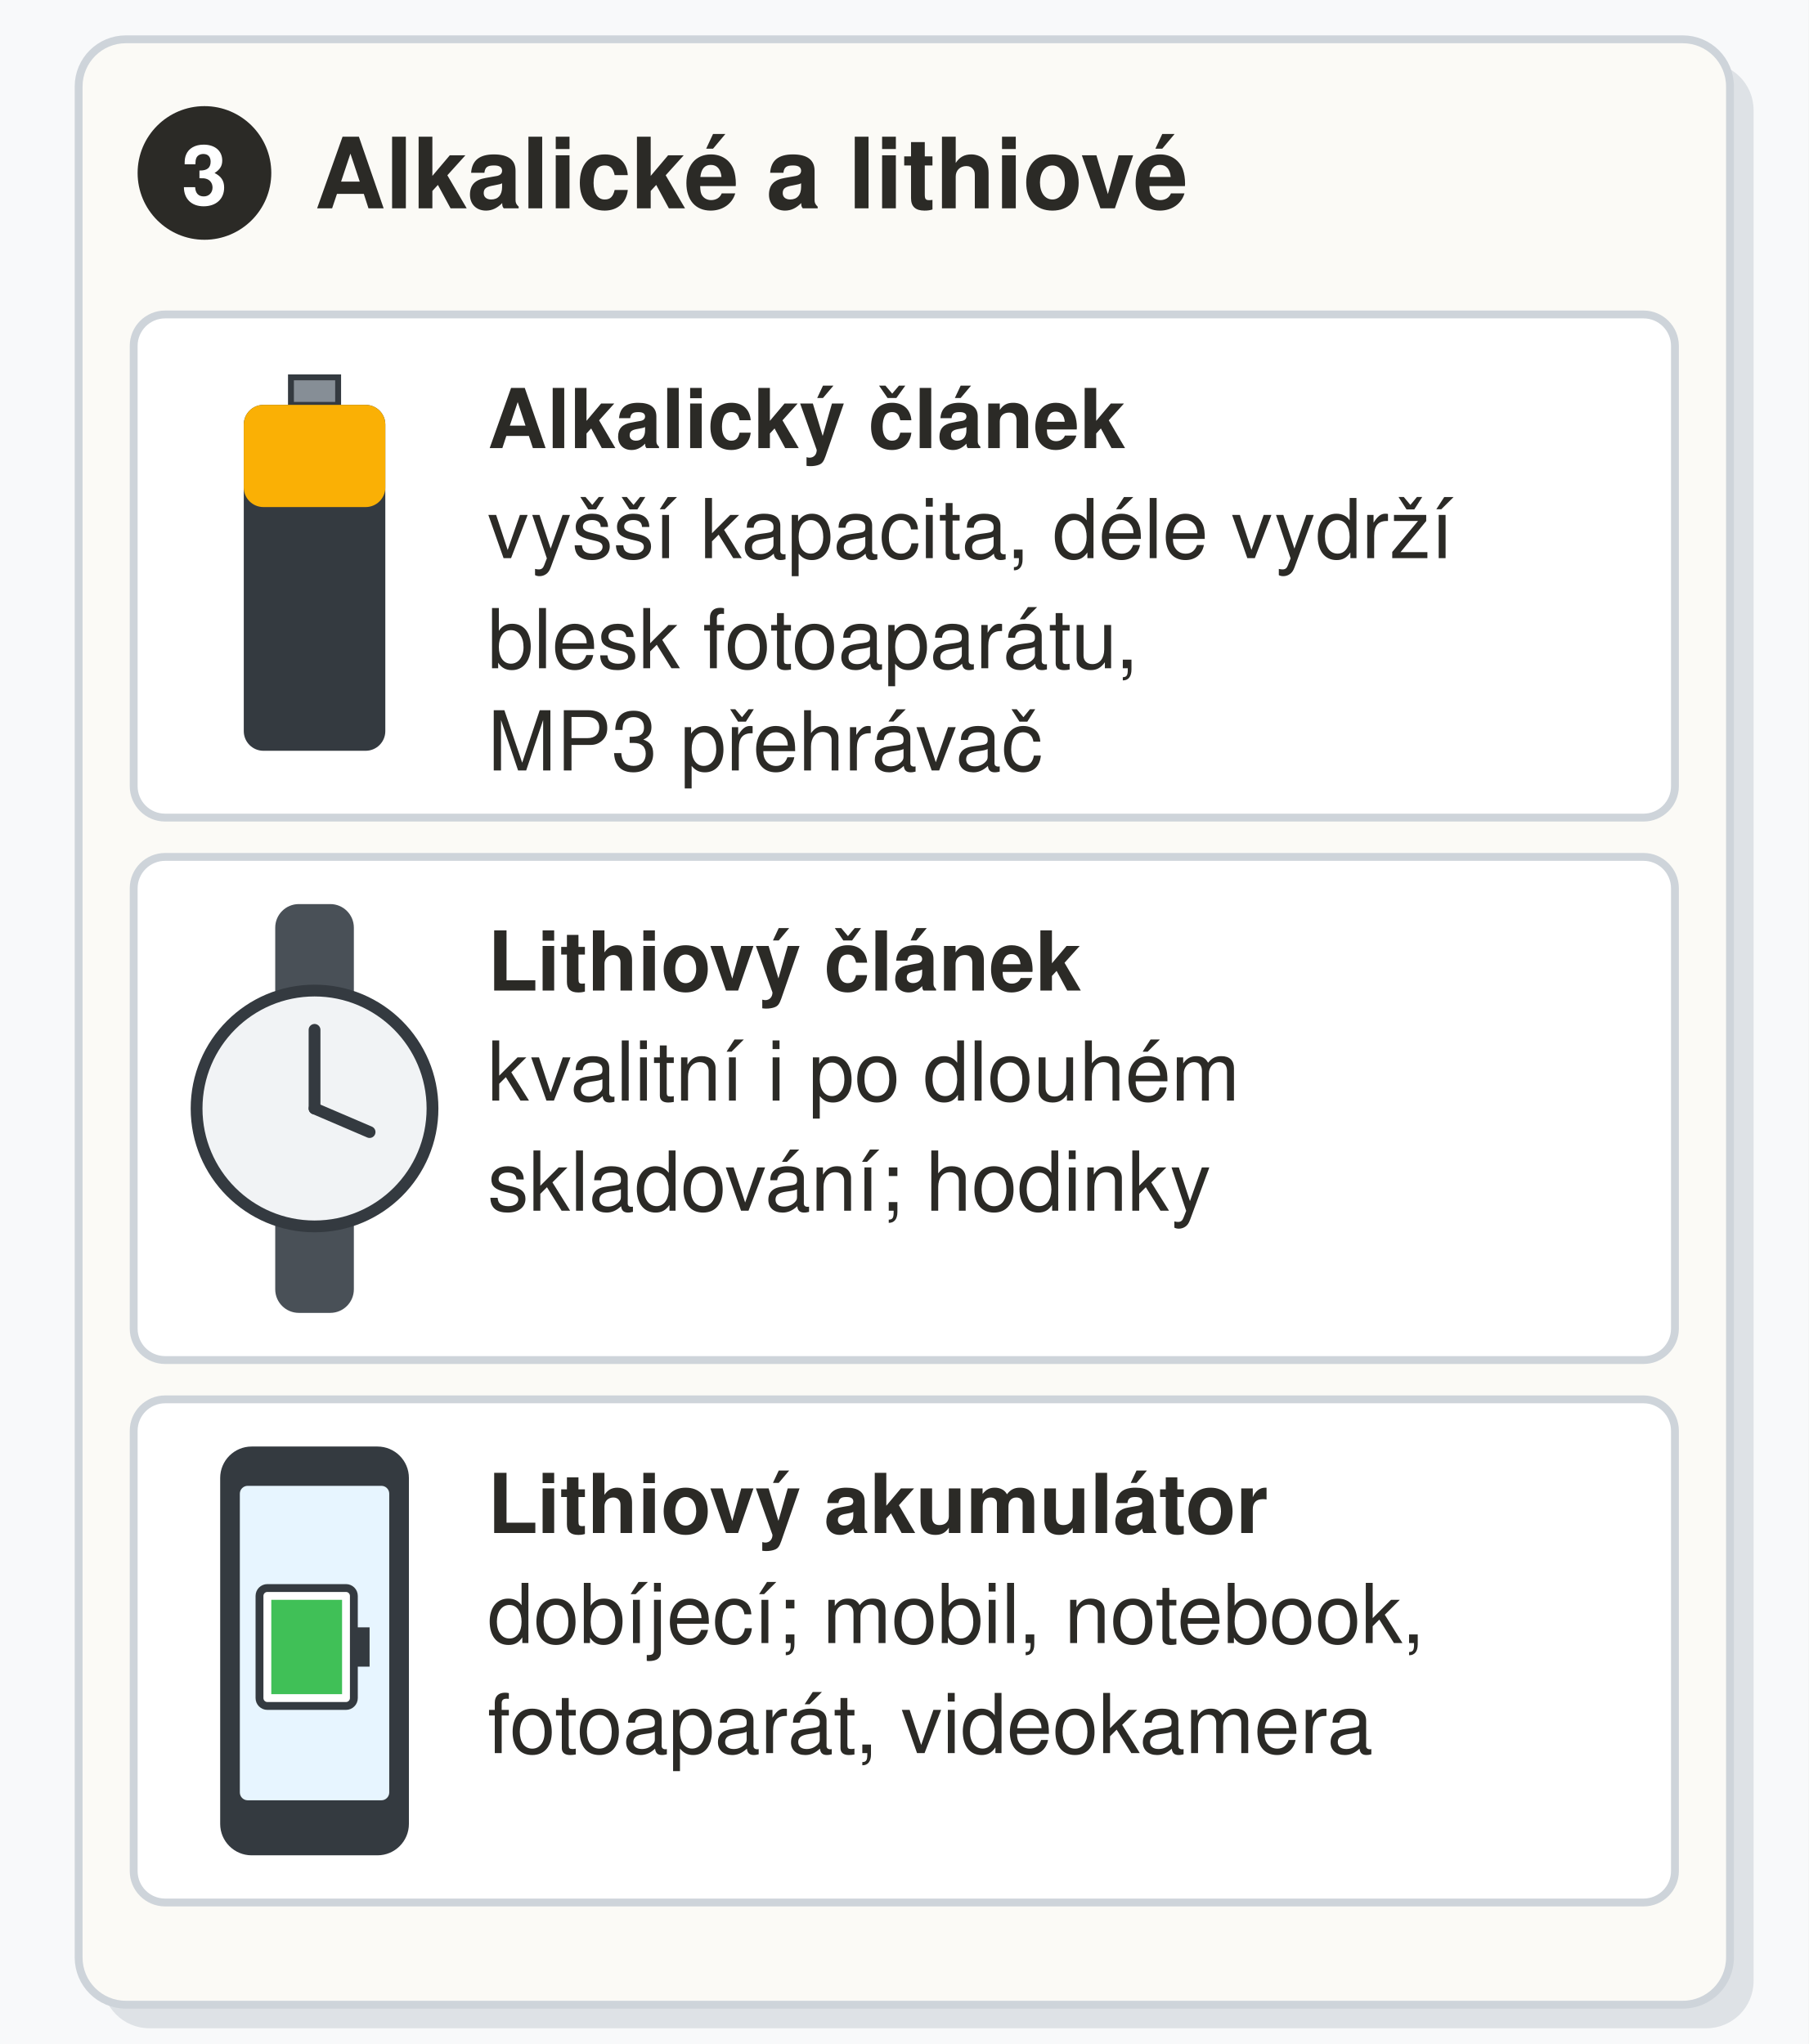
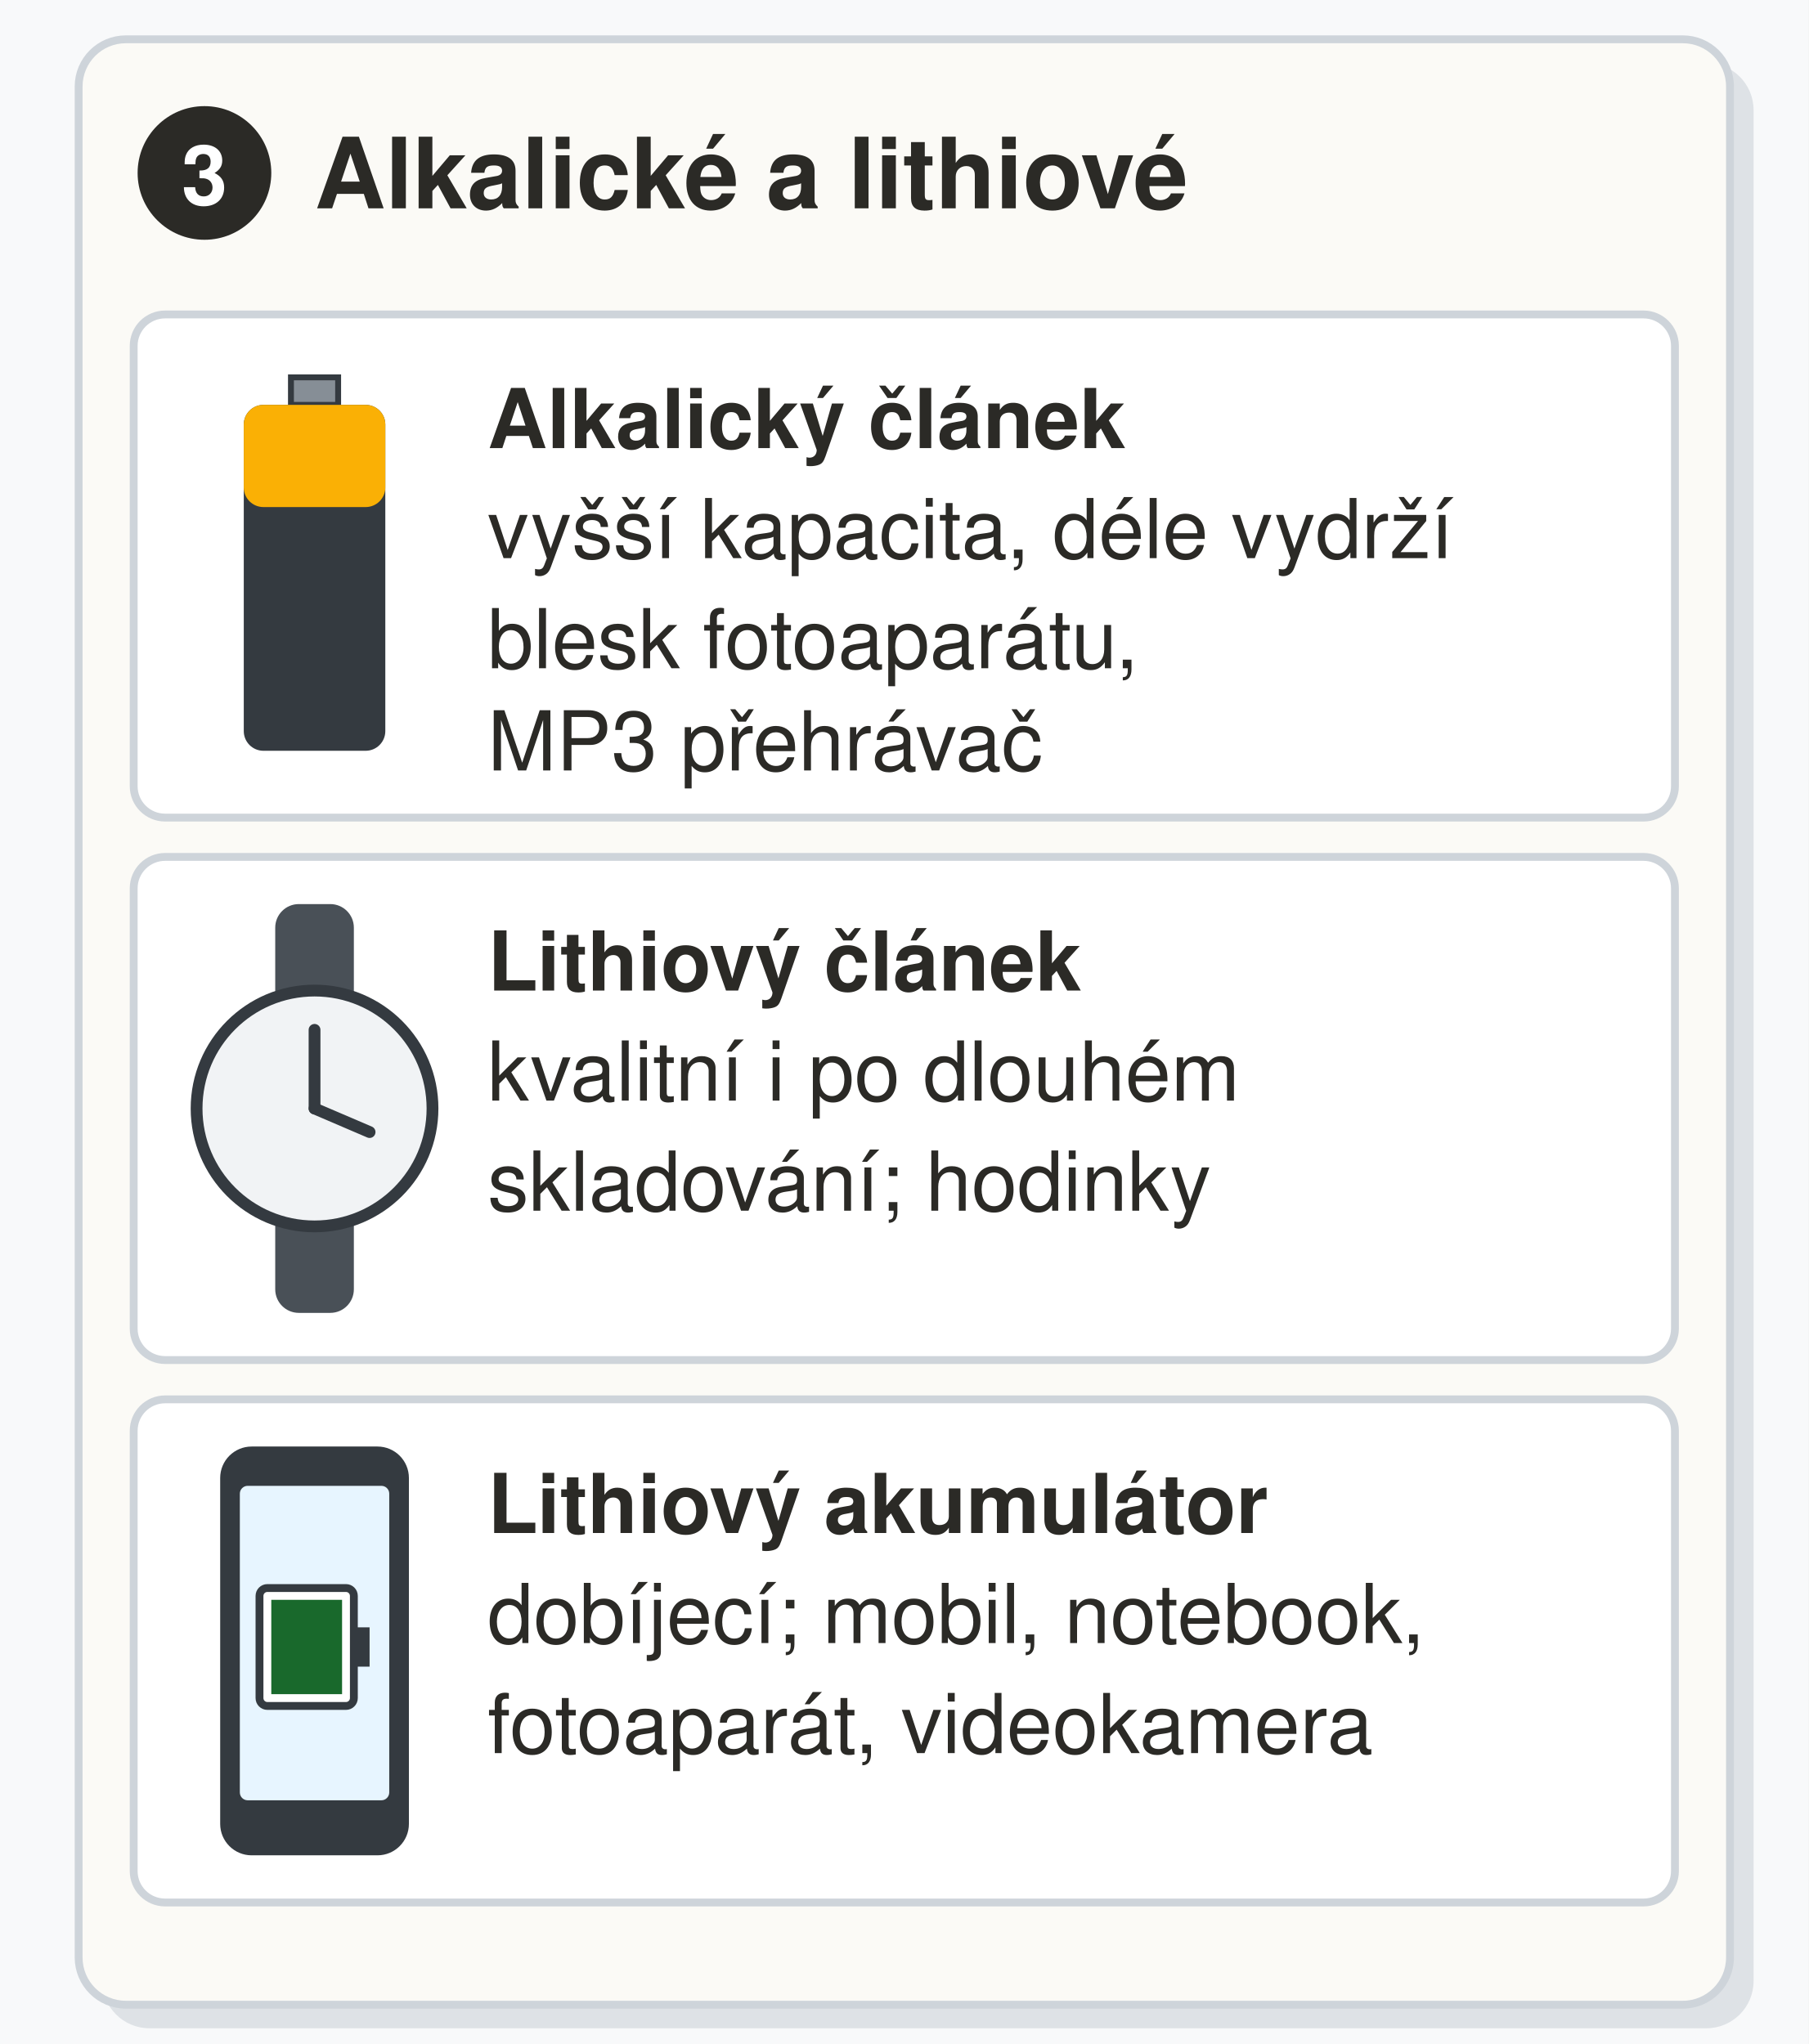
<svg xmlns="http://www.w3.org/2000/svg" viewBox="0 1754 460 520" width="460" height="520" role="img" aria-label="Alkalický článek má vyšší kapacitu a déle vydrží, hodí se do blesku fotoaparátu nebo MP3 přehrávače. Lithiový článek je kvalitní i po dlouhém skladování, najdeš ho v hodinkách. Lithiový akumulátor je dobíjecí, je v mobilu, notebooku, fotoaparátu a videokameře" font-family="system-ui, -apple-system, 'Segoe UI', Helvetica, Arial, sans-serif">
+   <style>
+ .nabiti { transform-box: view-box; transform-origin: 69px 2161px; animation: nabiti 8s linear infinite; }
+ @keyframes nabiti { 0%,10% { transform: scaleX(1); } 40%,50% { transform: scaleX(0); } 80%,100% { transform: scaleX(1); } }
+ @media (prefers-reduced-motion: reduce) { .nabiti { animation: none; transform: scaleX(1); } }
+ </style>
  <rect x="0" y="1754" width="460" height="520" fill="#f8f9fa" />
  <g id="panel-3">
    <rect x="26" y="1770" width="420" height="500" rx="12" fill="#dee2e6" />
    <rect x="20" y="1764" width="420" height="500" rx="12" fill="#fbfaf6" stroke="#ced4da" stroke-width="2" />
    <circle cx="52" cy="1798" r="17" fill="#2b2a26" />
    <text x="52" y="1806" font-size="21" font-weight="bold" text-anchor="middle" fill="#fff">3</text>
    <text x="80" y="1807" font-size="25" font-weight="bold" fill="#2b2a26">Alkalické a lithiové</text>
    <rect x="34" y="1834" width="392" height="128" rx="8" fill="#fff" stroke="#ced4da" stroke-width="2" />
    <rect x="34" y="1972" width="392" height="128" rx="8" fill="#fff" stroke="#ced4da" stroke-width="2" />
    <rect x="34" y="2110" width="392" height="128" rx="8" fill="#fff" stroke="#ced4da" stroke-width="2" />
    <rect x="74" y="1850" width="12" height="7" fill="#868e96" stroke="#343a40" stroke-width="1.5" />
    <rect x="62" y="1857" width="36" height="88" rx="5" fill="#343a40" />
    <rect x="62" y="1857" width="36" height="26" rx="5" fill="#fab005" />
    <text x="124" y="1868" font-size="21" fill="#2b2a26">
      <tspan font-weight="bold">Alkalický článek</tspan>
    </text>
    <text x="124" y="1896" font-size="21" fill="#2b2a26">vyšší kapacita, déle vydrží</text>
    <text x="124" y="1924" font-size="21" fill="#2b2a26">blesk fotoaparátu,</text>
    <text x="124" y="1950" font-size="21" fill="#2b2a26">MP3 přehrávač</text>
    <rect x="70" y="1984" width="20" height="104" rx="6" fill="#495057" />
    <circle cx="80" cy="2036" r="30" fill="#f1f3f5" stroke="#343a40" stroke-width="3" />
    <line x1="80" y1="2036" x2="80" y2="2016" stroke="#343a40" stroke-width="3" stroke-linecap="round" />
    <line x1="80" y1="2036" x2="94" y2="2042" stroke="#343a40" stroke-width="3" stroke-linecap="round" />
    <text x="124" y="2006" font-size="21" fill="#2b2a26">
      <tspan font-weight="bold">Lithiový článek</tspan>
    </text>
    <text x="124" y="2034" font-size="21" fill="#2b2a26">kvalitní i po dlouhém</text>
    <text x="124" y="2062" font-size="21" fill="#2b2a26">skladování; hodinky</text>
    <rect x="56" y="2122" width="48" height="104" rx="8" fill="#343a40" />
    <rect x="61" y="2132" width="38" height="80" rx="2" fill="#e7f5ff" />
    <rect x="66" y="2158" width="24" height="30" rx="2" fill="#fff" stroke="#343a40" stroke-width="2" />
    <rect x="90" y="2168" width="4" height="10" fill="#343a40" />
-     <rect x="69" y="2161" width="18" height="24" fill="#40c057" />
+     <rect class="nabiti" x="69" y="2161" width="18" height="24" fill="#19692c" />
    <text x="124" y="2144" font-size="21" fill="#2b2a26">
      <tspan font-weight="bold">Lithiový akumulátor</tspan>
    </text>
    <text x="124" y="2172" font-size="21" fill="#2b2a26">dobíjecí; mobil, notebook,</text>
    <text x="124" y="2200" font-size="21" fill="#2b2a26">fotoaparát, videokamera</text>
  </g>
</svg>
